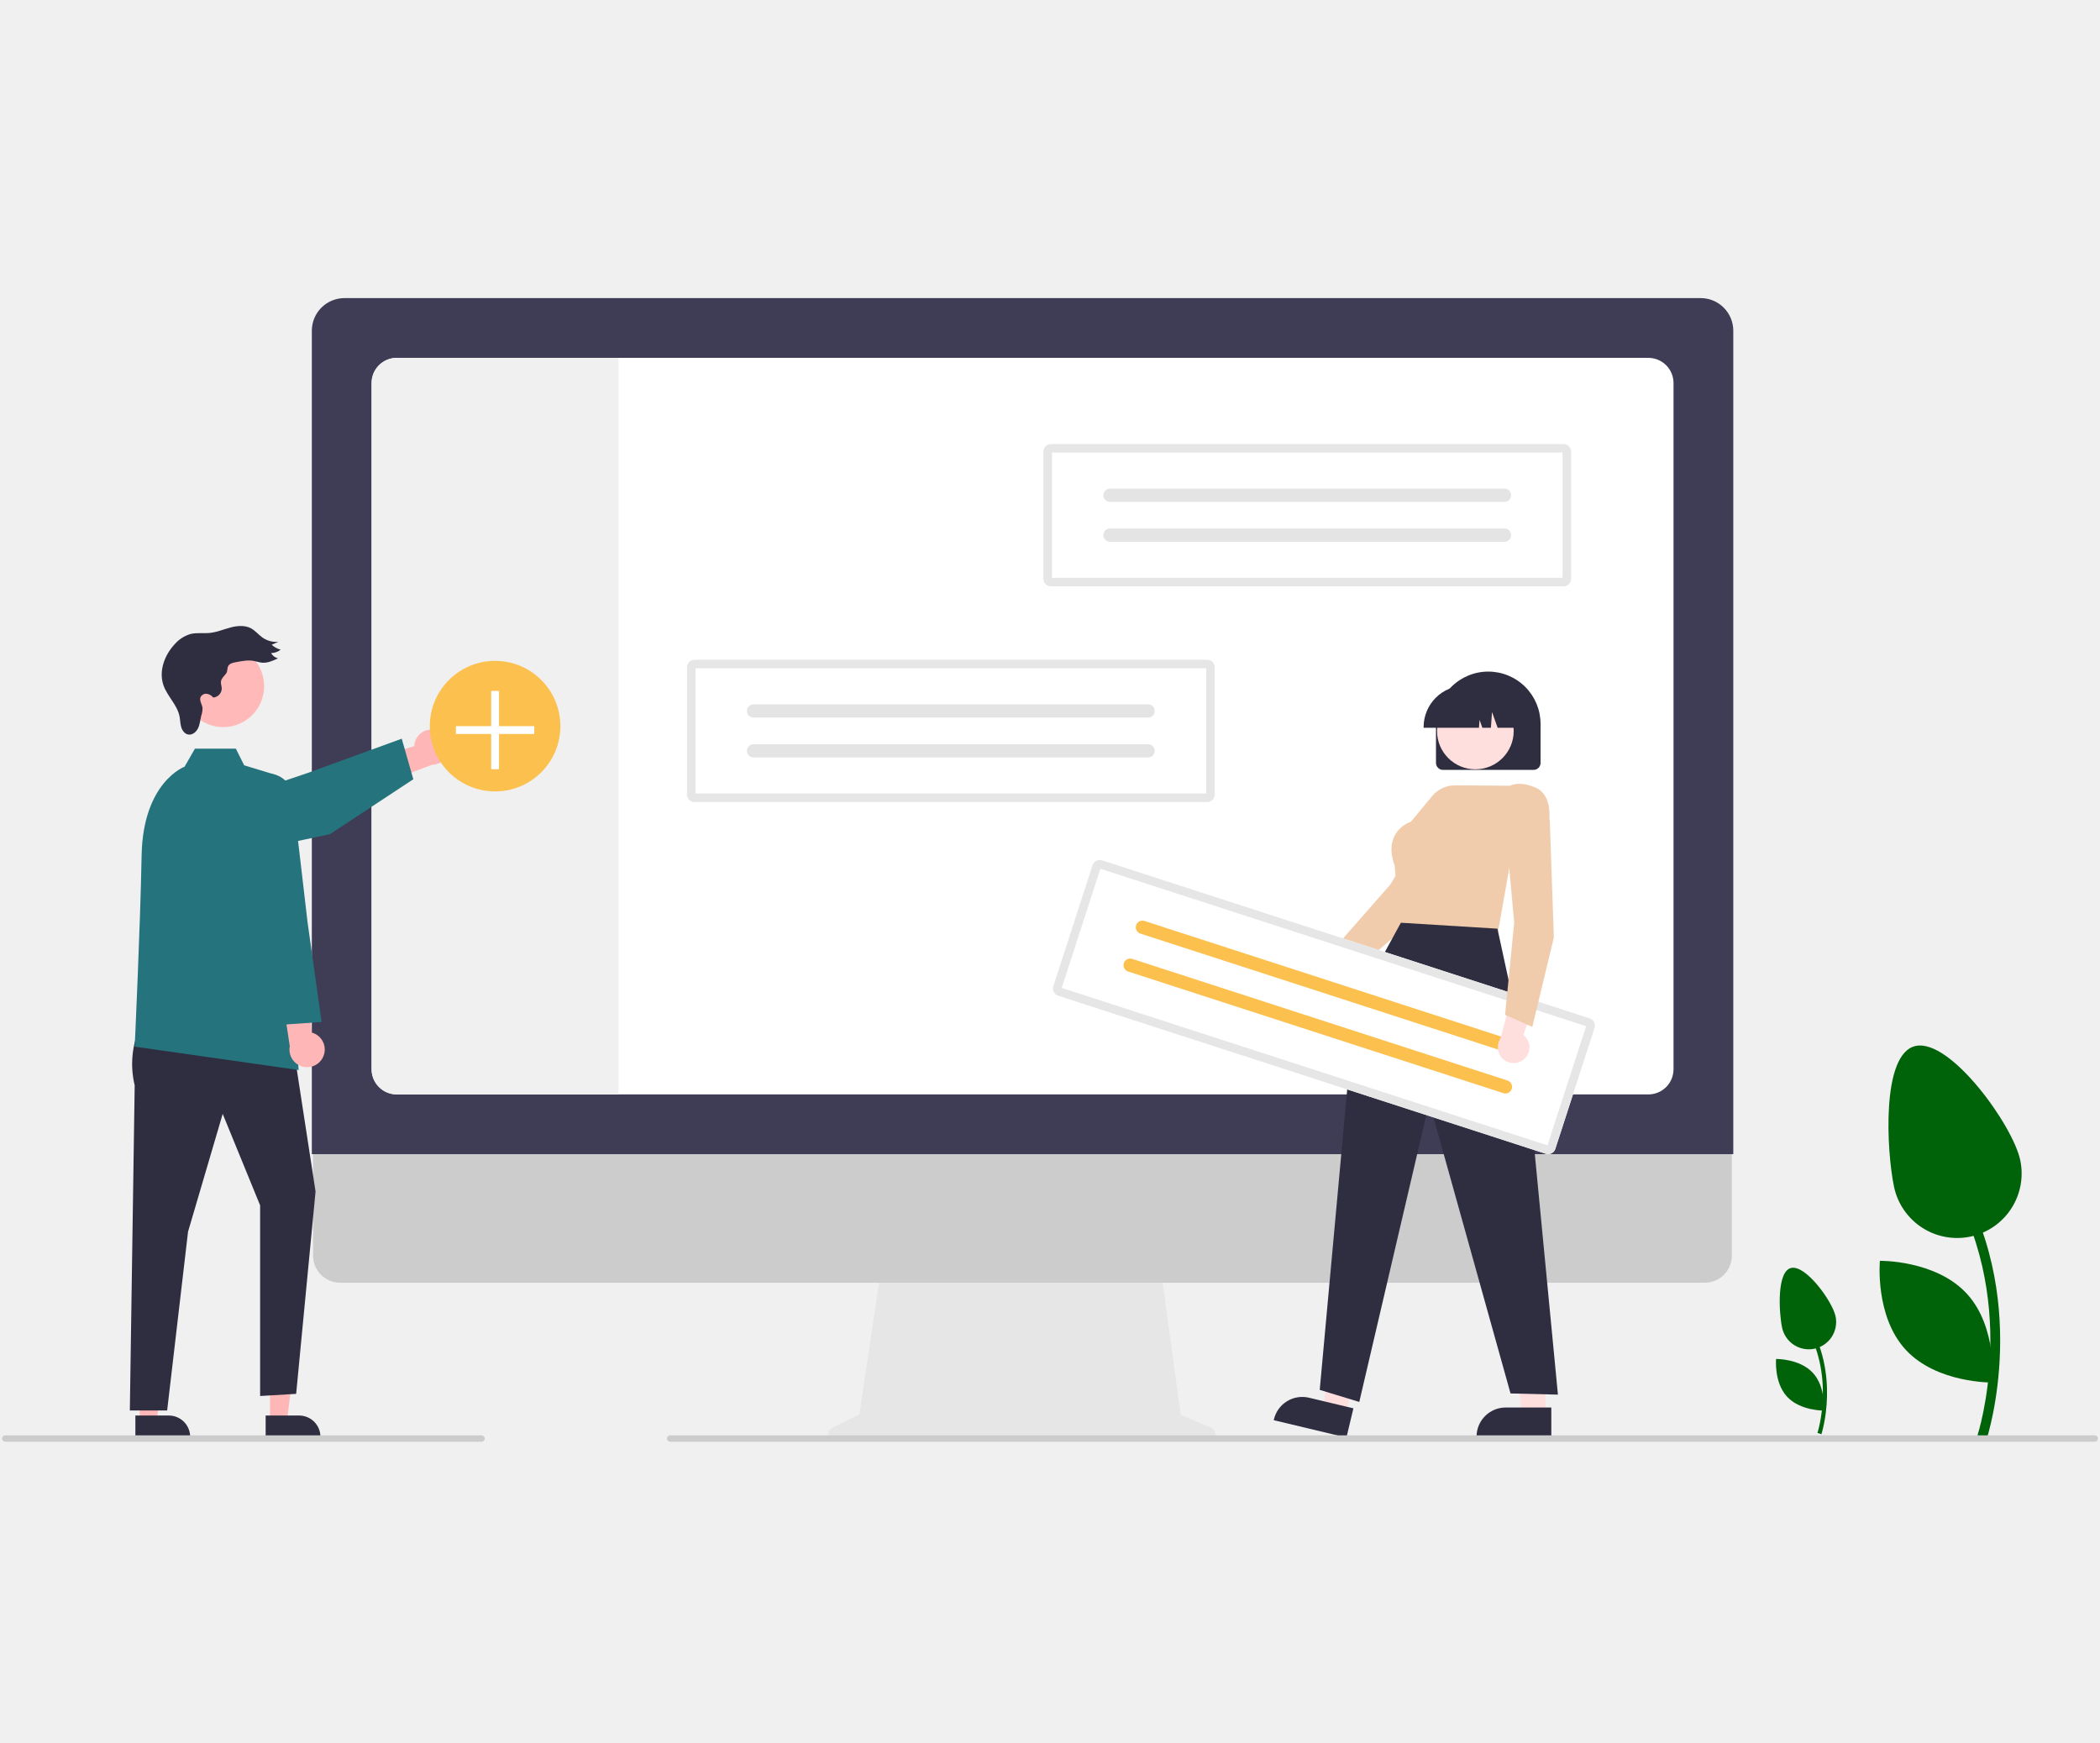
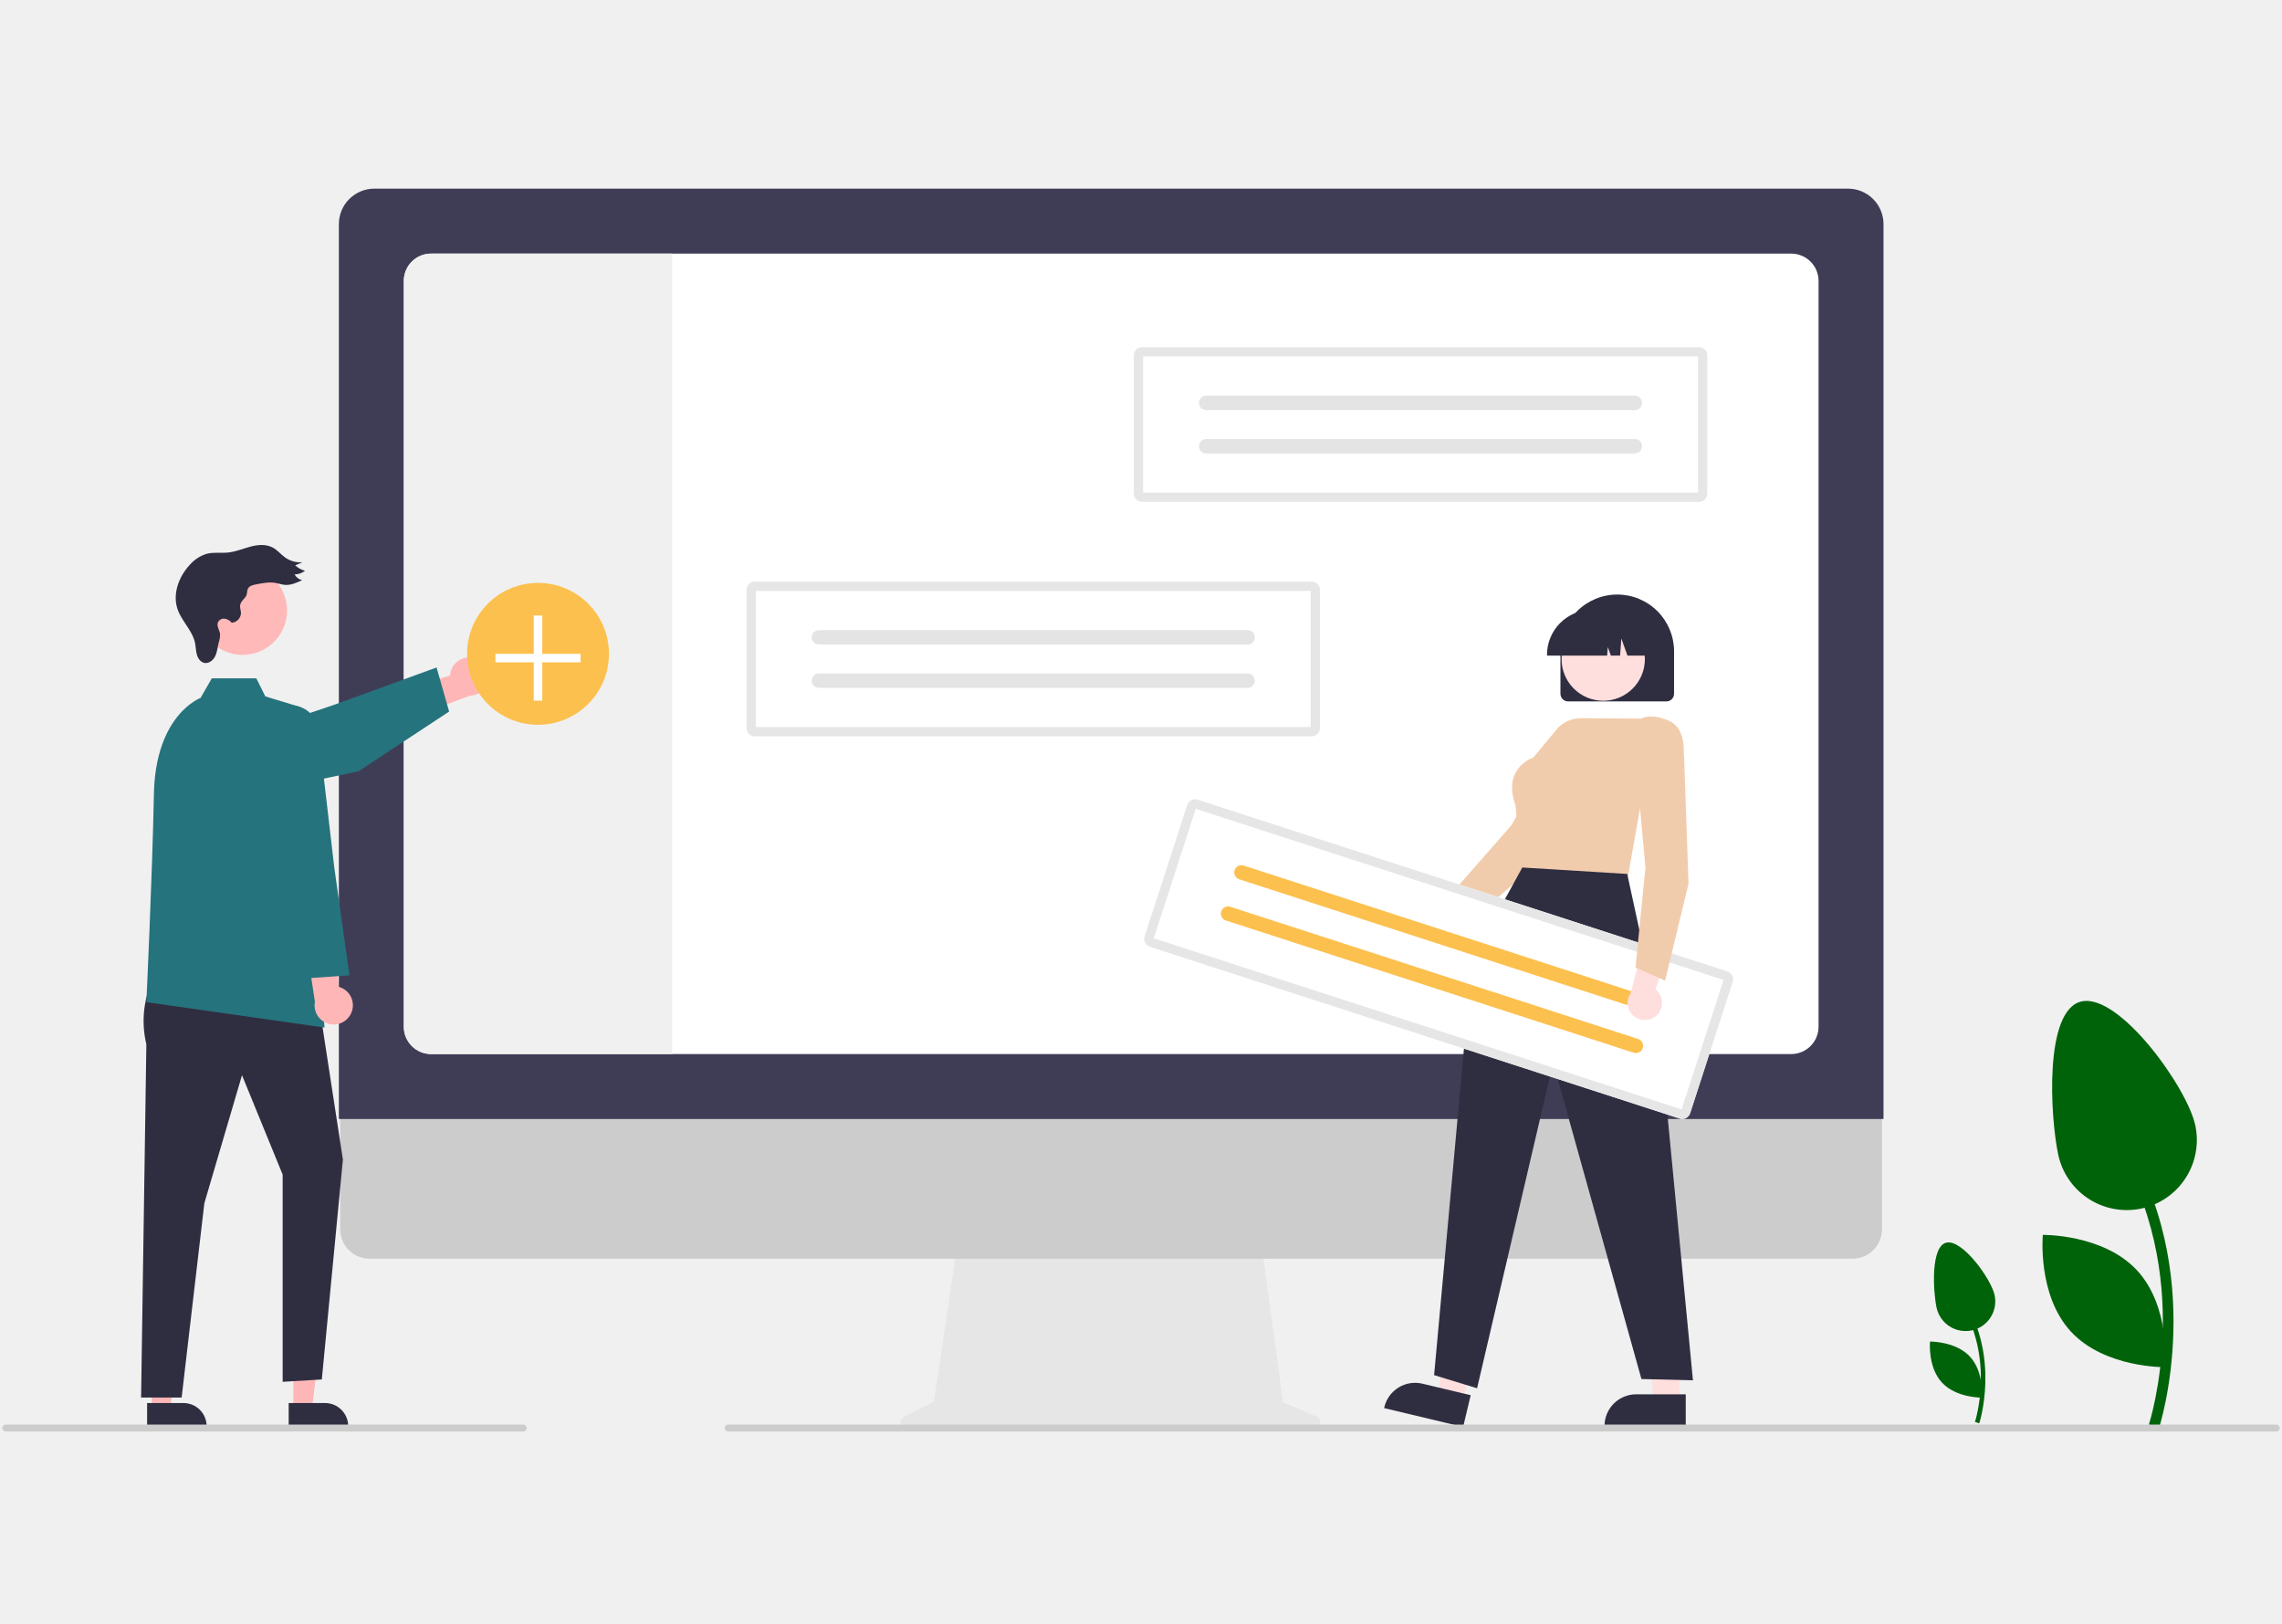
- <svg xmlns="http://www.w3.org/2000/svg" width="300" height="249" viewBox="0 0 423 231" fill="none">
+ <svg xmlns="http://www.w3.org/2000/svg" width="350" height="249" viewBox="0 0 423 231" fill="none">
  <g clip-path="url(#clip0_70_508)">
    <path d="M366.884 228.847C366.924 228.726 370.836 216.622 363.912 205.822L363.206 206.275C369.907 216.73 366.126 228.465 366.087 228.582L366.884 228.847Z" fill="#00630A" />
    <path d="M358.962 207.375C359.111 208.082 359.398 208.753 359.807 209.35C360.215 209.946 360.737 210.457 361.343 210.851C361.948 211.246 362.626 211.518 363.337 211.65C364.047 211.783 364.777 211.775 365.485 211.626C366.192 211.477 366.863 211.189 367.459 210.781C368.056 210.372 368.566 209.85 368.961 209.245C369.356 208.639 369.627 207.961 369.76 207.251C369.893 206.54 369.884 205.81 369.735 205.103C369.108 202.128 363.789 194.724 360.814 195.351C357.839 195.979 358.334 204.4 358.962 207.375Z" fill="#00630A" />
    <path d="M359.965 221.289C362.62 224.159 367.37 224.081 367.37 224.081C367.37 224.081 367.815 219.351 365.16 216.482C362.505 213.613 357.755 213.691 357.755 213.691C357.755 213.691 357.31 218.42 359.965 221.289Z" fill="#00630A" />
    <path d="M400.208 229.687C400.303 229.401 409.535 200.837 393.196 175.349L391.528 176.418C407.344 201.091 398.42 228.784 398.328 229.061L400.208 229.687Z" fill="#00630A" />
    <path d="M381.512 179.014C382.224 182.385 384.246 185.335 387.132 187.216C390.019 189.096 393.534 189.753 396.905 189.042C400.276 188.331 403.227 186.311 405.108 183.425C406.989 180.539 407.647 177.023 406.937 173.652C405.457 166.631 392.904 149.158 385.883 150.639C378.862 152.12 380.032 171.993 381.512 179.014Z" fill="#00630A" />
    <path d="M383.88 211.851C390.146 218.622 401.355 218.438 401.355 218.438C401.355 218.438 402.406 207.277 396.14 200.506C389.874 193.735 378.665 193.918 378.665 193.918C378.665 193.918 377.614 205.08 383.88 211.851Z" fill="#00630A" />
    <path d="M243.959 227.536L237.833 224.956L233.63 194.245H177.665L173.11 224.831L167.629 227.571C167.367 227.703 167.156 227.918 167.032 228.184C166.908 228.45 166.877 228.749 166.944 229.035C167.012 229.32 167.173 229.574 167.403 229.756C167.633 229.938 167.918 230.037 168.211 230.037H243.454C243.755 230.037 244.046 229.933 244.278 229.743C244.511 229.553 244.67 229.288 244.73 228.993C244.789 228.699 244.745 228.393 244.605 228.127C244.464 227.861 244.236 227.653 243.959 227.536Z" fill="#E6E6E6" />
    <path d="M343.412 198.332H68.497C67.054 198.328 65.672 197.753 64.653 196.732C63.635 195.711 63.062 194.327 63.062 192.885V154.118H348.847V192.885C348.847 194.327 348.275 195.711 347.256 196.732C346.237 197.753 344.855 198.328 343.412 198.332Z" fill="#CCCCCC" />
    <path d="M349.134 172.44H62.812V6.566C62.814 4.825 63.506 3.156 64.737 1.925C65.968 0.694 67.637 0.002 69.377 0H342.568C344.309 0.002 345.978 0.694 347.209 1.925C348.44 3.156 349.132 4.825 349.134 6.566V172.44Z" fill="#3F3D56" />
    <path d="M332.035 12.039H79.912C78.57 12.04 77.283 12.575 76.335 13.524C75.386 14.473 74.853 15.76 74.853 17.102V155.339C74.853 156.681 75.386 157.967 76.335 158.917C77.283 159.866 78.57 160.4 79.912 160.402H332.035C333.377 160.399 334.663 159.865 335.611 158.916C336.559 157.967 337.093 156.68 337.094 155.339V17.102C337.093 15.76 336.559 14.474 335.611 13.525C334.663 12.575 333.377 12.041 332.035 12.039Z" fill="white" />
    <path d="M124.602 12.039V160.402H79.912C78.57 160.4 77.283 159.866 76.335 158.917C75.386 157.967 74.853 156.681 74.853 155.339V17.102C74.853 15.76 75.386 14.473 76.335 13.524C77.283 12.575 78.57 12.04 79.912 12.039H124.602Z" fill="#F0F0F0" />
    <path d="M87.733 86.987C87.23 86.872 86.708 86.87 86.204 86.979C85.699 87.088 85.225 87.306 84.814 87.618C84.404 87.93 84.066 88.329 83.826 88.785C83.586 89.242 83.449 89.746 83.425 90.261L71.395 93.808L76.375 98.012L87.035 93.999C87.903 93.983 88.736 93.648 89.374 93.059C90.013 92.47 90.413 91.668 90.499 90.803C90.585 89.939 90.351 89.073 89.841 88.37C89.331 87.666 88.581 87.174 87.733 86.987H87.733Z" fill="#FFB6B6" />
    <path d="M39.129 113.677C37.939 113.676 36.789 113.252 35.883 112.481C34.978 111.711 34.375 110.643 34.183 109.47C33.991 108.296 34.222 107.092 34.835 106.073C35.448 105.054 36.403 104.286 37.53 103.905L61.907 95.677L80.922 88.75L83.255 96.917L66.469 107.978L40.178 113.567C39.833 113.64 39.481 113.677 39.129 113.677Z" fill="#25737D" />
    <path d="M54.383 226.2H57.806L59.434 212.998H54.383L54.383 226.2Z" fill="#FFB6B6" />
    <path d="M53.51 225.083L60.251 225.082H60.251C61.39 225.082 62.483 225.535 63.288 226.341C64.094 227.146 64.546 228.239 64.546 229.378V229.517L53.51 229.518L53.51 225.083Z" fill="#2F2E41" />
    <path d="M28.141 226.2H31.564L33.192 212.998H28.141L28.141 226.2Z" fill="#FFB6B6" />
    <path d="M27.268 225.083L34.008 225.082H34.009C35.148 225.082 36.24 225.535 37.046 226.341C37.851 227.146 38.304 228.239 38.304 229.378V229.517L27.268 229.518L27.268 225.083Z" fill="#2F2E41" />
    <path d="M28.107 147.014C26.541 150.662 26.198 154.72 27.13 158.58L26.153 224.066H33.67L37.878 188.053L44.858 164.323L52.395 182.748V221.15L59.654 220.716L63.562 179.957L59.096 150.922L28.107 147.014Z" fill="#2F2E41" />
    <path d="M55.605 96.064L49.184 94.11L47.509 90.76H39.262L37.18 94.389C37.18 94.389 28.805 97.46 28.526 112.257C28.246 127.053 27.13 150.783 27.13 150.783L60.154 155.491L55.605 96.064Z" fill="#25737D" />
    <path d="M65.087 152.841C65.303 152.373 65.415 151.863 65.413 151.347C65.411 150.831 65.296 150.322 65.076 149.855C64.856 149.388 64.536 148.975 64.14 148.646C63.743 148.316 63.279 148.077 62.78 147.946L61.812 135.442L56.664 139.439L58.373 150.7C58.208 151.553 58.362 152.437 58.806 153.184C59.249 153.931 59.951 154.489 60.779 154.753C61.606 155.017 62.502 154.968 63.296 154.615C64.09 154.263 64.727 153.632 65.087 152.841H65.087Z" fill="#FFB6B6" />
    <path d="M56.304 146.396L48.975 127.677V100.799C48.975 99.518 49.464 98.287 50.343 97.355C51.221 96.424 52.423 95.864 53.701 95.79C54.979 95.716 56.237 96.133 57.218 96.956C58.198 97.779 58.827 98.946 58.975 100.217L61.956 125.772L64.778 145.812L56.304 146.396Z" fill="#25737D" />
    <path d="M44.968 86.414C49.52 86.414 53.21 82.724 53.21 78.172C53.21 73.62 49.52 69.93 44.968 69.93C40.416 69.93 36.726 73.62 36.726 78.172C36.726 82.724 40.416 86.414 44.968 86.414Z" fill="#FFB9B9" />
    <path d="M45.508 75.667C45.122 76.162 44.593 76.609 44.509 77.23C44.446 77.691 44.647 78.146 44.666 78.611C44.668 79.08 44.49 79.531 44.17 79.874C43.85 80.217 43.412 80.425 42.944 80.455C42.618 80.045 42.147 79.776 41.629 79.703C41.37 79.674 41.11 79.728 40.885 79.858C40.66 79.988 40.482 80.187 40.379 80.425C40.134 81.116 40.701 81.819 40.792 82.546C40.804 83.085 40.717 83.621 40.535 84.128C40.326 84.963 40.27 85.846 39.904 86.625C39.537 87.404 38.723 88.074 37.879 87.902C37.17 87.757 36.69 87.07 36.492 86.374C36.294 85.678 36.302 84.94 36.159 84.23C35.693 81.925 33.708 80.217 32.93 77.998C31.932 75.154 33.131 71.902 35.196 69.707C36.031 68.745 37.121 68.04 38.34 67.671C39.627 67.344 40.987 67.579 42.308 67.439C43.72 67.289 45.048 66.715 46.42 66.351C47.793 65.986 49.326 65.849 50.574 66.527C51.444 67 52.074 67.816 52.885 68.385C53.814 69.033 54.941 69.335 56.07 69.238L54.722 69.827C55.238 70.3 55.861 70.642 56.538 70.822C55.987 71.258 55.306 71.497 54.603 71.501C54.749 71.765 54.949 71.996 55.188 72.18C55.428 72.364 55.702 72.498 55.995 72.571C54.972 73.052 53.885 73.544 52.76 73.436C52.209 73.382 51.682 73.187 51.137 73.086C49.977 72.871 48.785 73.094 47.625 73.316C47.017 73.433 46.27 73.545 45.962 74.13C45.706 74.618 45.902 75.161 45.508 75.667Z" fill="#2F2E41" />
    <path d="M99.727 99.369C106.989 99.369 112.876 93.482 112.876 86.22C112.876 78.958 106.989 73.071 99.727 73.071C92.465 73.071 86.578 78.958 86.578 86.22C86.578 93.482 92.465 99.369 99.727 99.369Z" fill="#FCC04E" />
    <path d="M107.617 86.221H100.517V79.12H98.938V86.221H91.838V87.798H98.938V94.899H100.517V87.798H107.617V86.221Z" fill="white" />
    <path d="M211.699 29.392C211.293 29.392 210.905 29.553 210.618 29.84C210.331 30.127 210.17 30.515 210.169 30.921V56.53C210.17 56.935 210.331 57.324 210.618 57.611C210.905 57.897 211.293 58.059 211.699 58.059H314.936C315.341 58.059 315.73 57.897 316.017 57.611C316.303 57.324 316.465 56.935 316.465 56.53V30.921C316.465 30.515 316.303 30.127 316.017 29.84C315.73 29.553 315.341 29.392 314.936 29.392H211.699Z" fill="white" />
    <path d="M211.699 29.392C211.293 29.392 210.905 29.553 210.618 29.84C210.331 30.127 210.17 30.515 210.169 30.921V56.53C210.17 56.935 210.331 57.324 210.618 57.611C210.905 57.897 211.293 58.059 211.699 58.059H314.936C315.341 58.059 315.73 57.897 316.017 57.611C316.303 57.324 316.465 56.935 316.465 56.53V30.921C316.465 30.515 316.303 30.127 316.017 29.84C315.73 29.553 315.341 29.392 314.936 29.392H211.699Z" fill="#E6E6E6" />
    <path d="M211.89 56.339H314.745V31.112H211.89V56.339Z" fill="white" />
    <path d="M223.584 38.372C223.229 38.372 222.889 38.513 222.638 38.764C222.387 39.015 222.246 39.356 222.246 39.711C222.246 40.066 222.387 40.406 222.638 40.657C222.889 40.908 223.229 41.049 223.584 41.049H303.047C303.223 41.049 303.397 41.014 303.559 40.947C303.721 40.88 303.869 40.782 303.993 40.657C304.118 40.533 304.216 40.386 304.284 40.223C304.351 40.061 304.386 39.887 304.386 39.711C304.386 39.535 304.351 39.361 304.284 39.199C304.217 39.037 304.118 38.889 303.994 38.765C303.87 38.64 303.722 38.542 303.56 38.474C303.398 38.407 303.224 38.372 303.048 38.372H223.584Z" fill="#E4E4E4" />
    <path d="M223.584 46.402C223.23 46.403 222.89 46.544 222.639 46.795C222.389 47.045 222.248 47.386 222.248 47.74C222.248 48.095 222.389 48.435 222.639 48.685C222.89 48.936 223.23 49.078 223.584 49.078H303.047C303.402 49.079 303.742 48.939 303.994 48.688C304.245 48.438 304.387 48.098 304.388 47.743C304.389 47.388 304.248 47.047 303.998 46.796C303.748 46.544 303.407 46.403 303.053 46.402H223.584Z" fill="#E4E4E4" />
    <path d="M139.909 72.844C139.503 72.844 139.114 73.005 138.828 73.292C138.541 73.579 138.38 73.968 138.379 74.373V99.982C138.38 100.387 138.541 100.776 138.828 101.063C139.114 101.35 139.503 101.511 139.909 101.511H243.145C243.551 101.511 243.94 101.35 244.226 101.063C244.513 100.776 244.674 100.387 244.675 99.982V74.373C244.674 73.968 244.513 73.579 244.226 73.292C243.94 73.005 243.551 72.844 243.145 72.844H139.909Z" fill="white" />
    <path d="M139.909 72.844C139.503 72.844 139.114 73.005 138.828 73.292C138.541 73.579 138.38 73.968 138.379 74.373V99.982C138.38 100.387 138.541 100.776 138.828 101.063C139.114 101.35 139.503 101.511 139.909 101.511H243.145C243.551 101.511 243.94 101.35 244.226 101.063C244.513 100.776 244.674 100.387 244.675 99.982V74.373C244.674 73.968 244.513 73.579 244.226 73.292C243.94 73.005 243.551 72.844 243.145 72.844H139.909Z" fill="#E6E6E6" />
    <path d="M140.099 99.791H242.954V74.564H140.099V99.791Z" fill="white" />
    <path d="M151.794 81.825C151.439 81.825 151.099 81.966 150.848 82.216C150.597 82.467 150.456 82.808 150.456 83.163C150.456 83.518 150.597 83.858 150.848 84.109C151.099 84.36 151.439 84.501 151.794 84.501H231.256C231.432 84.501 231.606 84.466 231.769 84.399C231.931 84.332 232.078 84.234 232.203 84.109C232.327 83.985 232.426 83.838 232.493 83.675C232.56 83.513 232.595 83.339 232.595 83.163C232.595 82.988 232.561 82.814 232.494 82.651C232.426 82.489 232.328 82.341 232.204 82.217C232.079 82.093 231.932 81.994 231.77 81.927C231.607 81.859 231.433 81.825 231.258 81.825H151.794Z" fill="#E4E4E4" />
    <path d="M151.794 89.854C151.439 89.855 151.099 89.996 150.849 90.247C150.599 90.498 150.458 90.838 150.458 91.192C150.458 91.547 150.599 91.887 150.849 92.138C151.099 92.389 151.439 92.53 151.794 92.531H231.256C231.611 92.531 231.952 92.391 232.203 92.141C232.455 91.89 232.597 91.55 232.597 91.195C232.598 90.84 232.458 90.5 232.208 90.248C231.957 89.996 231.617 89.855 231.262 89.854H151.794Z" fill="#E4E4E4" />
    <path d="M265.746 141.575C266.206 141.524 266.649 141.373 267.044 141.133C267.44 140.893 267.777 140.569 268.033 140.184C268.29 139.798 268.459 139.362 268.528 138.905C268.597 138.447 268.566 137.98 268.435 137.537L277.584 131.001L272.132 128.902L264.279 135.43C263.549 135.699 262.942 136.226 262.574 136.913C262.206 137.599 262.103 138.396 262.283 139.154C262.464 139.911 262.917 140.576 263.555 141.022C264.193 141.469 264.973 141.665 265.746 141.575Z" fill="#FFB7B7" />
    <path d="M270.826 137.271L267.791 132.087L267.855 132.013L280.101 118.071L289.609 101.856L297.866 102.909L297.988 105.404L297.963 105.442L284.845 125.161L284.831 125.173L270.826 137.271Z" fill="#F1CCAC" />
    <path d="M311.287 224.992L306.618 224.991L304.396 206.981L311.288 206.982L311.287 224.992Z" fill="#FFDEDE" />
    <path d="M312.478 229.518L297.422 229.517V229.327C297.422 227.773 298.04 226.282 299.139 225.183C300.237 224.084 301.728 223.467 303.282 223.467H303.282L312.478 223.467L312.478 229.518Z" fill="#2F2E41" />
    <path d="M271.101 224.839L266.56 223.754L268.582 205.721L275.285 207.321L271.101 224.839Z" fill="#FFDEDE" />
    <path d="M271.209 229.518L256.564 226.021L256.609 225.836C256.97 224.324 257.916 223.018 259.24 222.204C260.565 221.39 262.158 221.136 263.669 221.497L263.67 221.497L272.614 223.633L271.209 229.518Z" fill="#2F2E41" />
    <path d="M289.248 93.622V85.763C289.248 82.969 290.358 80.291 292.333 78.315C294.308 76.34 296.987 75.231 299.78 75.231C302.574 75.231 305.252 76.34 307.228 78.315C309.203 80.291 310.312 82.969 310.312 85.763V93.622C310.312 93.997 310.163 94.357 309.898 94.622C309.632 94.887 309.273 95.037 308.898 95.037H290.663C290.288 95.037 289.929 94.887 289.663 94.622C289.398 94.357 289.249 93.997 289.248 93.622Z" fill="#2F2E41" />
    <path d="M297.181 94.918C301.446 94.918 304.903 91.46 304.903 87.196C304.903 82.931 301.446 79.474 297.181 79.474C292.916 79.474 289.459 82.931 289.459 87.196C289.459 91.46 292.916 94.918 297.181 94.918Z" fill="#FFDEDE" />
    <path d="M286.757 86.391C286.759 84.183 287.638 82.065 289.2 80.503C290.761 78.941 292.879 78.063 295.088 78.06H296.66C298.869 78.063 300.986 78.941 302.548 80.503C304.11 82.065 304.989 84.183 304.991 86.391V86.549H301.669L300.536 83.376L300.309 86.549H298.593L298.021 84.948L297.907 86.549H286.757V86.391Z" fill="#2F2E41" />
    <path d="M301.685 127.95L282.025 127.202L280.926 114.34C280.078 111.985 280.064 109.964 280.885 108.332C281.591 106.991 282.776 105.966 284.205 105.462L288.507 100.266C289.06 99.598 289.756 99.062 290.542 98.695C291.328 98.329 292.186 98.141 293.054 98.147L304.231 98.223C304.5 98.061 306.134 97.231 309.357 98.628C312.853 100.144 312.042 105.407 312.033 105.46L312.025 105.509L311.986 105.542L304.551 111.803L301.685 127.95Z" fill="#F1CCAC" />
    <path d="M282.181 125.82L272.882 142.775L265.831 219.913L273.797 222.346L287.898 162.004L304.263 220.634L313.812 220.873L307.31 153.214L301.628 127.018L282.181 125.82Z" fill="#2F2E41" />
    <path d="M221.993 113.252C221.607 113.127 221.188 113.161 220.827 113.345C220.465 113.529 220.192 113.85 220.067 114.235L212.17 138.596C212.045 138.982 212.079 139.401 212.263 139.762C212.447 140.124 212.767 140.397 213.153 140.523L311.359 172.358C311.745 172.482 312.164 172.449 312.525 172.264C312.886 172.08 313.16 171.76 313.285 171.374L321.182 147.014C321.307 146.628 321.273 146.208 321.089 145.847C320.905 145.486 320.584 145.212 320.199 145.087L221.993 113.252Z" fill="white" />
    <path d="M221.993 113.252C221.607 113.127 221.188 113.161 220.827 113.345C220.465 113.529 220.192 113.85 220.067 114.235L212.17 138.596C212.045 138.982 212.079 139.401 212.263 139.762C212.447 140.124 212.767 140.397 213.153 140.523L311.359 172.358C311.745 172.482 312.164 172.449 312.525 172.264C312.886 172.08 313.16 171.76 313.285 171.374L321.182 147.014C321.307 146.628 321.273 146.208 321.089 145.847C320.905 145.486 320.584 145.212 320.199 145.087L221.993 113.252Z" fill="#E6E6E6" />
    <path d="M213.866 138.945L311.708 170.662L319.487 146.665L221.645 114.948L213.866 138.945Z" fill="white" />
    <path d="M230.53 125.46C230.192 125.351 229.825 125.38 229.509 125.542C229.193 125.703 228.954 125.983 228.845 126.321C228.736 126.658 228.765 127.025 228.926 127.341C229.087 127.657 229.367 127.897 229.705 128.006L305.295 152.51C305.462 152.564 305.638 152.585 305.813 152.572C305.989 152.558 306.16 152.51 306.316 152.43C306.473 152.35 306.613 152.24 306.727 152.107C306.841 151.973 306.928 151.818 306.982 151.651C307.036 151.483 307.057 151.307 307.043 151.132C307.029 150.957 306.981 150.786 306.901 150.629C306.821 150.472 306.711 150.333 306.577 150.219C306.443 150.105 306.288 150.018 306.121 149.964L306.12 149.964L230.53 125.46Z" fill="#FCC04E" />
    <path d="M228.054 133.098C227.717 132.99 227.35 133.019 227.034 133.181C226.719 133.342 226.48 133.622 226.371 133.96C226.262 134.297 226.29 134.664 226.451 134.979C226.612 135.295 226.892 135.534 227.229 135.644L302.818 160.148C303.156 160.258 303.523 160.23 303.84 160.069C304.156 159.909 304.396 159.629 304.506 159.292C304.616 158.954 304.588 158.587 304.427 158.27C304.267 157.954 303.987 157.714 303.65 157.604L303.644 157.602L228.054 133.098Z" fill="#FCC04E" />
    <path d="M307.027 153.269C307.371 152.96 307.643 152.579 307.825 152.154C308.006 151.728 308.091 151.268 308.076 150.806C308.06 150.343 307.943 149.89 307.733 149.478C307.523 149.066 307.225 148.705 306.86 148.42L310.491 137.779L304.836 139.248L302.255 149.128C301.818 149.772 301.632 150.555 301.732 151.327C301.833 152.099 302.214 152.807 302.802 153.318C303.39 153.828 304.145 154.105 304.924 154.096C305.702 154.087 306.451 153.793 307.027 153.269V153.269Z" fill="#FFDEDE" />
    <path d="M308.649 146.811L303.162 144.366L305.006 125.803L303.29 107.084L310.614 103.13L312.167 105.088L312.169 105.132L312.991 128.802L312.987 128.82L308.649 146.811Z" fill="#F1CCAC" />
    <path d="M421.941 230.357H135.01C134.865 230.361 134.723 230.316 134.606 230.229C134.489 230.143 134.404 230.021 134.364 229.882C134.339 229.787 134.336 229.687 134.355 229.591C134.375 229.495 134.416 229.404 134.476 229.326C134.536 229.248 134.613 229.185 134.701 229.142C134.789 229.099 134.886 229.076 134.984 229.076H421.888C422.041 229.071 422.192 229.117 422.315 229.208C422.438 229.299 422.527 229.429 422.567 229.577C422.588 229.671 422.587 229.768 422.565 229.862C422.543 229.955 422.501 230.042 422.441 230.117C422.381 230.192 422.305 230.253 422.218 230.294C422.132 230.336 422.037 230.357 421.941 230.357Z" fill="#CCCCCC" />
    <path d="M96.994 230.357H1.085C0.94 230.361 0.798 230.316 0.681 230.229C0.564 230.143 0.479 230.021 0.439 229.882C0.414 229.787 0.411 229.687 0.43 229.591C0.45 229.495 0.491 229.404 0.551 229.326C0.611 229.248 0.688 229.185 0.776 229.142C0.864 229.099 0.961 229.076 1.059 229.076H96.941C97.094 229.071 97.245 229.117 97.368 229.208C97.491 229.299 97.58 229.429 97.62 229.577C97.641 229.671 97.64 229.768 97.618 229.862C97.597 229.955 97.554 230.042 97.494 230.117C97.434 230.192 97.358 230.253 97.271 230.294C97.185 230.336 97.09 230.357 96.994 230.357Z" fill="#CCCCCC" />
  </g>
  <defs>
    <clipPath id="clip0_70_508">
      <rect width="422.163" height="230.357" fill="white" transform="translate(0.418335)" />
    </clipPath>
  </defs>
</svg>
